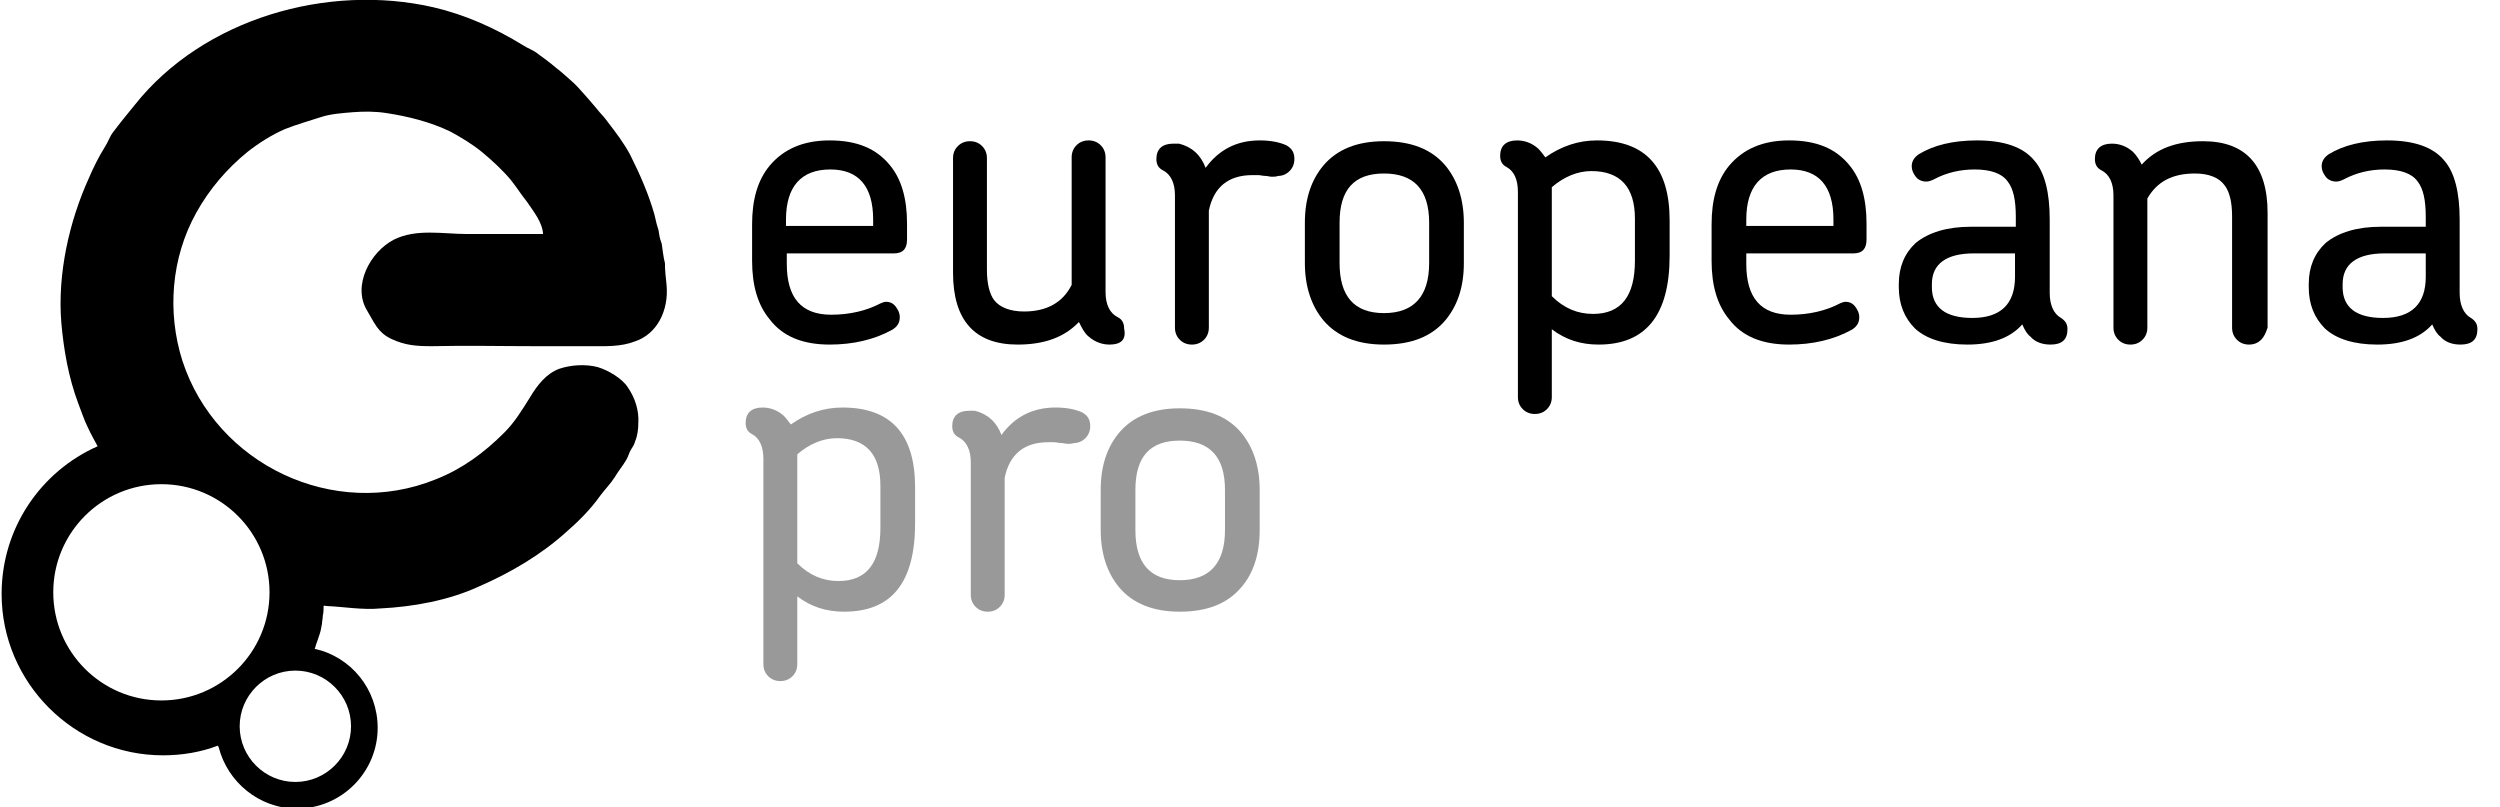
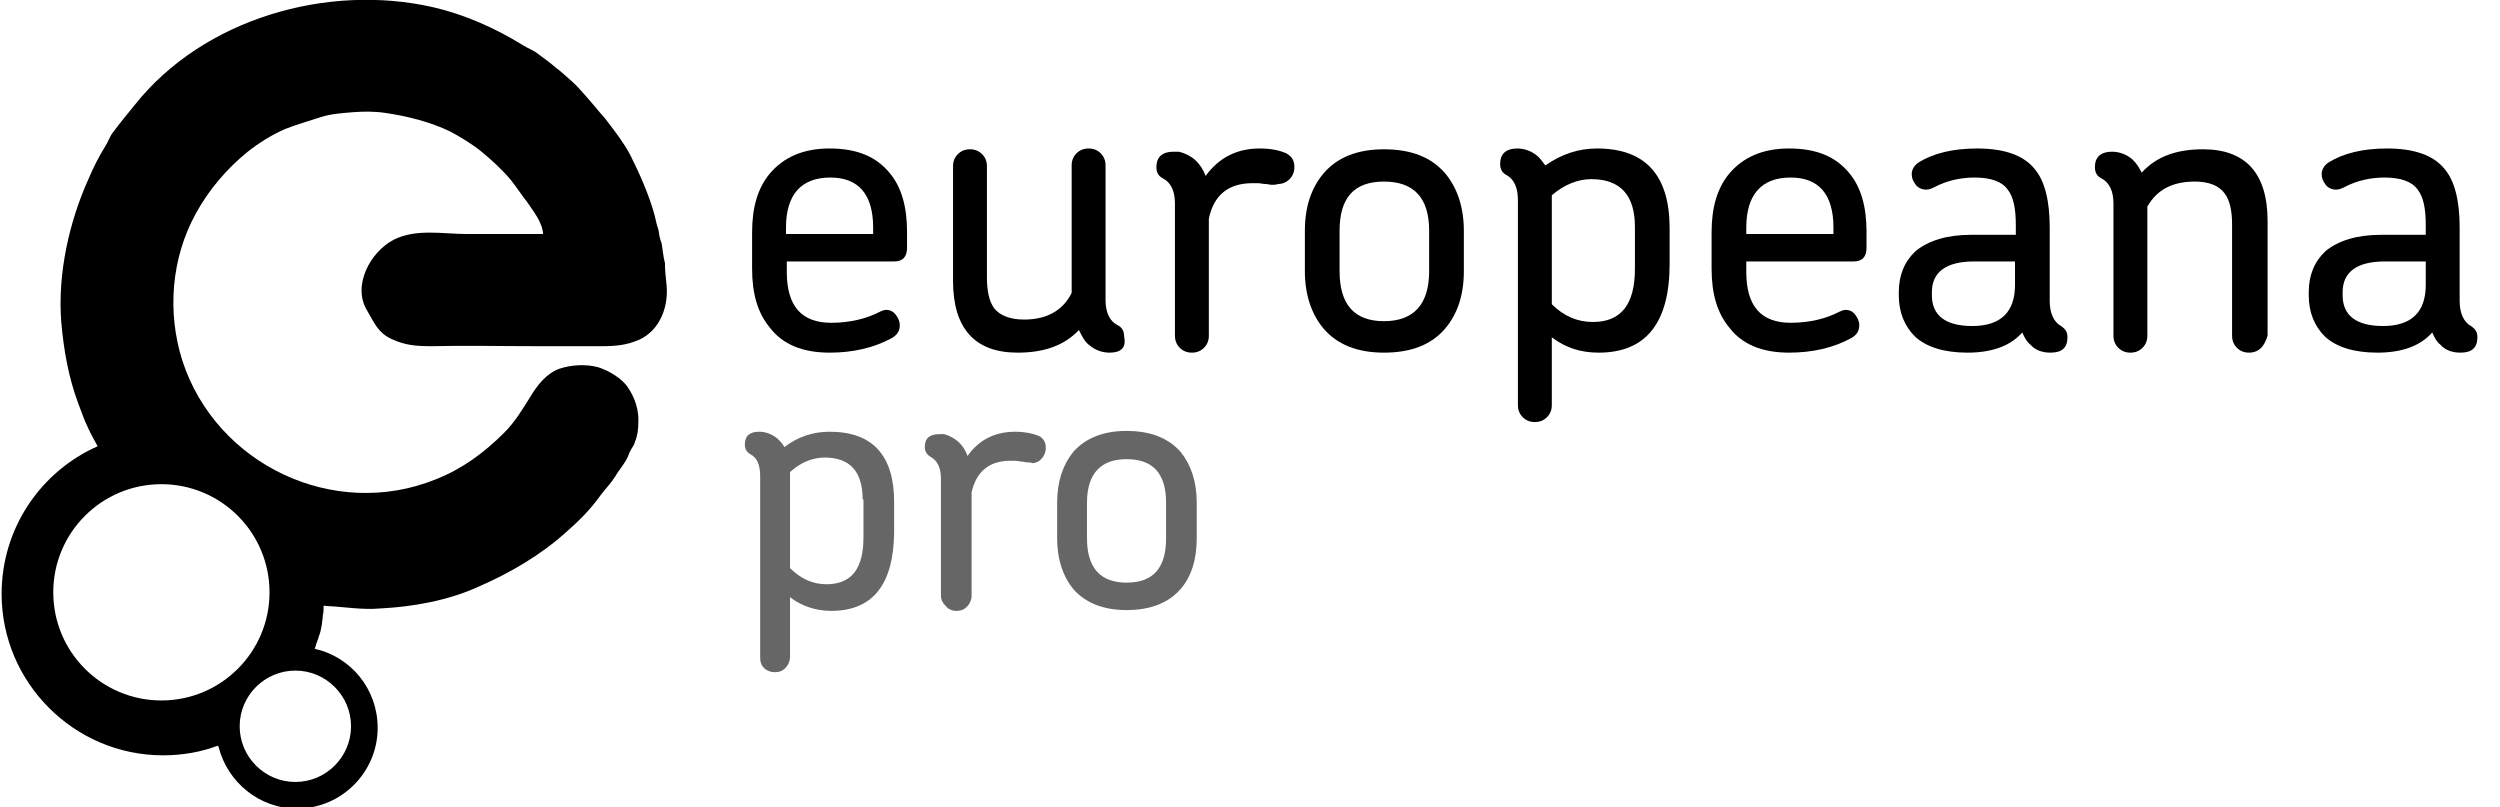
<svg xmlns="http://www.w3.org/2000/svg" version="1.1" baseProfile="tiny" id="Layer_1" x="0px" y="0px" viewBox="-363 231 309.8 100" xml:space="preserve">
  <path d="M-296,260.1h0.1H-296 M-343,291c7.4,0,13.4,6,13.4,13.4c0,7.4-6,13.4-13.4,13.4c-7.4,0-13.4-6-13.4-13.4  C-356.4,297-350.4,291-343,291 M-333.3,321c0-3.8,3.1-6.9,6.9-6.9c3.8,0,6.9,3.1,6.9,6.9c0,3.8-3.1,6.9-6.9,6.9  C-330.2,327.9-333.3,324.8-333.3,321 M-280.4,266.3c-0.1-0.9-0.2-1.8-0.2-2.7c-0.2-0.7-0.3-1.8-0.4-2.4c-0.3-0.8-0.3-1.1-0.4-1.7  c-0.2-0.6-0.2-0.6-0.5-1.9c-0.7-2.5-1.8-5-3-7.4c-0.8-1.5-1.8-2.8-2.8-4.1c-0.2-0.3-0.8-1-1-1.2c-0.4-0.5-2.6-3.1-3.3-3.7  c-0.7-0.6-1.3-1.2-2.1-1.8c-0.7-0.6-1.5-1.2-2.2-1.7c-0.6-0.5-1.3-0.7-1.9-1.1c-3.4-2.1-7.2-3.8-11.1-4.7c-13.1-3-28.5,1.4-37,12.1  c-0.9,1.1-1.8,2.2-2.7,3.4c-0.4,0.5-0.6,1.2-1,1.8c-0.8,1.3-1.4,2.5-2,3.9c-2.4,5.3-3.9,11.8-3.4,17.9c0.3,3.4,0.9,6.8,2.1,10  c0.4,1,0.7,2,1.2,3c0.3,0.7,1.1,2.1,1.2,2.3c-7,3.1-11.9,10.1-11.9,18.3c0,11,9,20,20,20c2.4,0,4.7-0.4,6.8-1.2  c0,0.1,0.1,0.1,0.1,0.2c1.1,4.3,5,7.6,9.7,7.6c5.5,0,10-4.5,10-10c0-4.8-3.3-8.8-7.8-9.8c0-0.1,0.1-0.2,0.1-0.3  c0.1-0.4,0.3-0.8,0.4-1.2c0.2-0.5,0.3-1,0.4-1.6c0-0.3,0.1-0.6,0.1-1c0.1-0.4,0.1-0.8,0.1-1.2c0.1-0.1,0.2,0,0.4,0  c2.2,0.1,4.4,0.5,6.6,0.3c4.1-0.2,8.5-1,12.2-2.7c3.9-1.7,7.7-3.9,10.9-6.8c1.5-1.3,3-2.8,4.2-4.5c0.6-0.8,1.3-1.5,1.8-2.3  c0.4-0.7,1-1.4,1.4-2.1c0.3-0.5,0.3-0.8,0.6-1.3c0.2-0.3,0.4-0.6,0.5-1c0.3-0.7,0.4-1.5,0.4-2.3c0.1-1.5-0.4-3.1-1.3-4.4  c-0.7-1.1-2.4-2.1-3.7-2.5c-1.5-0.4-3.3-0.3-4.8,0.2c-1.6,0.6-2.7,2-3.6,3.5c-1,1.6-1.9,3.1-3.2,4.4c-2.5,2.5-5.2,4.5-8.5,5.8  c-12.6,5.1-27.2-1.8-31.4-14.7c-1.9-6-1.4-12.7,1.7-18.3c1.6-2.9,3.8-5.5,6.4-7.6c1.4-1.1,3-2.1,4.6-2.8c1.5-0.6,3-1,4.5-1.5  c1.2-0.4,2.8-0.5,4-0.6c1.3-0.1,2.7-0.1,4,0.1c2.7,0.4,5.5,1.1,8,2.3c1.3,0.7,2.8,1.6,4,2.6c1.2,1,2.5,2.2,3.5,3.4  c0.8,1,1.2,1.7,2,2.7c0.8,1.2,1.9,2.5,2,4c-3.1,0-6.3,0-9.4,0c-3,0-6.3-0.7-9.1,0.7c-2.9,1.5-5.2,5.7-3.3,8.8c0.9,1.5,1.3,2.7,3,3.5  c1.7,0.8,3.1,0.9,5,0.9c4.3-0.1,8.6,0,12.9,0h6.7c1.9,0,3.8,0.1,5.6-0.6C-281.6,272.4-280.1,269.5-280.4,266.3" />
  <g>
-     <path d="M-250.6,260.7c0,1.1-0.5,1.7-1.6,1.7h-13.3v1.3c0,4.2,1.8,6.3,5.5,6.3c2.3,0,4.4-0.5,6.1-1.4c0.2-0.1,0.5-0.2,0.7-0.2   c0.5,0,0.9,0.2,1.2,0.6c0.3,0.4,0.5,0.8,0.5,1.3c0,0.7-0.3,1.2-1,1.6c-2.2,1.2-4.8,1.8-7.7,1.8c-3.3,0-5.8-1-7.4-3.1   c-1.5-1.8-2.2-4.2-2.2-7.3v-4.5c0-3.1,0.7-5.5,2.2-7.3c1.7-2,4.1-3.1,7.4-3.1c3.4,0,5.8,1,7.5,3.1c1.4,1.7,2.1,4.1,2.1,7.2V260.7z    M-254.8,258.2c0-4.1-1.8-6.2-5.3-6.2c-3.6,0-5.5,2.1-5.5,6.2v0.8h10.8V258.2z" />
-     <path d="M-225.5,273.7c-0.9,0-1.8-0.3-2.6-1c-0.5-0.4-0.8-1-1.2-1.8c-1.8,1.9-4.3,2.8-7.6,2.8c-5.3,0-8-3-8-8.9v-14.2   c0-0.6,0.2-1.1,0.6-1.5c0.4-0.4,0.9-0.6,1.5-0.6c0.6,0,1.1,0.2,1.5,0.6c0.4,0.4,0.6,0.9,0.6,1.5v13.8c0,1.7,0.3,3,0.9,3.8   c0.7,0.9,2,1.4,3.7,1.4c2.8,0,4.8-1.1,5.9-3.3v-15.8c0-0.6,0.2-1.1,0.6-1.5c0.4-0.4,0.9-0.6,1.5-0.6s1.1,0.2,1.5,0.6   c0.4,0.4,0.6,0.9,0.6,1.5v16.7c0,1.5,0.5,2.6,1.5,3.1c0.6,0.3,0.8,0.8,0.8,1.4C-223.4,273.1-224.1,273.7-225.5,273.7z" />
-     <path d="M-205.4,252.9c-0.3,0-0.5-0.1-0.8-0.1s-0.6-0.1-0.9-0.1c-0.3,0-0.5,0-0.7,0c-3,0-4.8,1.5-5.4,4.4v14.5   c0,0.6-0.2,1.1-0.6,1.5c-0.4,0.4-0.9,0.6-1.5,0.6c-0.6,0-1.1-0.2-1.5-0.6c-0.4-0.4-0.6-0.9-0.6-1.5v-16.4c0-1.5-0.5-2.6-1.5-3.1   c-0.6-0.3-0.8-0.8-0.8-1.4c0-1.2,0.7-1.9,2.1-1.9c0.4,0,0.6,0,0.7,0c1.6,0.4,2.7,1.4,3.3,3c1.6-2.2,3.8-3.4,6.7-3.4   c1.3,0,2.4,0.2,3.3,0.6c0.7,0.4,1,0.9,1,1.7c0,0.6-0.2,1.1-0.6,1.5c-0.4,0.4-0.9,0.6-1.4,0.6C-204.9,252.9-205.1,252.9-205.4,252.9   z" />
-     <path d="M-183.9,270.7c-1.7,2-4.2,3-7.6,3c-3.3,0-5.8-1-7.5-3c-1.5-1.8-2.3-4.2-2.3-7.1v-5c0-3,0.8-5.3,2.3-7.1c1.7-2,4.2-3,7.5-3   c3.4,0,5.9,1,7.6,3c1.5,1.8,2.3,4.2,2.3,7.1v5C-181.6,266.6-182.4,268.9-183.9,270.7z M-185.9,258.6c0-4.1-1.9-6.1-5.6-6.1   c-3.7,0-5.5,2-5.5,6.1v5c0,4.1,1.8,6.2,5.5,6.2c3.7,0,5.6-2.1,5.6-6.2V258.6z" />
-     <path d="M-164.9,273.7c-2.2,0-4.1-0.6-5.8-1.9v8.4c0,0.6-0.2,1.1-0.6,1.5c-0.4,0.4-0.9,0.6-1.5,0.6c-0.6,0-1.1-0.2-1.5-0.6   c-0.4-0.4-0.6-0.9-0.6-1.5v-25.4c0-1.6-0.5-2.6-1.4-3.1c-0.6-0.3-0.8-0.8-0.8-1.4c0-1.2,0.7-1.9,2.1-1.9c0.9,0,1.8,0.3,2.6,1   c0.3,0.3,0.6,0.7,0.9,1.1c2-1.4,4.1-2.1,6.4-2.1c6,0,9,3.3,9,9.9v4.4C-156.1,270.1-159.1,273.7-164.9,273.7z M-160.4,258.1   c0-3.9-1.8-5.9-5.4-5.9c-1.7,0-3.4,0.7-4.9,2v13.5c1.5,1.5,3.2,2.2,5.1,2.2c3.5,0,5.2-2.2,5.2-6.6V258.1z" />
-     <path d="M-131.7,260.7c0,1.1-0.5,1.7-1.6,1.7h-13.3v1.3c0,4.2,1.8,6.3,5.5,6.3c2.3,0,4.4-0.5,6.1-1.4c0.2-0.1,0.5-0.2,0.7-0.2   c0.5,0,0.9,0.2,1.2,0.6c0.3,0.4,0.5,0.8,0.5,1.3c0,0.7-0.3,1.2-1,1.6c-2.2,1.2-4.8,1.8-7.7,1.8c-3.3,0-5.8-1-7.4-3.1   c-1.5-1.8-2.2-4.2-2.2-7.3v-4.5c0-3.1,0.7-5.5,2.2-7.3c1.7-2,4.1-3.1,7.4-3.1c3.4,0,5.8,1,7.5,3.1c1.4,1.7,2.1,4.1,2.1,7.2V260.7z    M-135.8,258.2c0-4.1-1.8-6.2-5.3-6.2c-3.6,0-5.5,2.1-5.5,6.2v0.8h10.8V258.2z" />
-     <path d="M-108.9,273.7c-1,0-1.9-0.3-2.5-1c-0.4-0.3-0.7-0.8-1-1.5c-1.5,1.7-3.8,2.5-6.8,2.5c-2.9,0-5.1-0.7-6.5-2   c-1.3-1.3-2-3-2-5.1v-0.4c0-2.1,0.7-3.8,2.1-5.1c1.6-1.3,3.9-2,6.8-2h5.6v-1.2c0-2.1-0.3-3.5-1-4.4c-0.7-1-2.1-1.5-4.1-1.5   c-1.8,0-3.5,0.4-5,1.2c-0.4,0.2-0.7,0.3-1,0.3c-0.5,0-1-0.2-1.3-0.6c-0.3-0.4-0.5-0.8-0.5-1.3c0-0.6,0.3-1.1,0.9-1.5   c1.8-1.1,4.2-1.7,7.2-1.7c3.3,0,5.7,0.8,7.1,2.5c1.3,1.5,1.9,4,1.9,7.3v9.1c0,1.5,0.5,2.6,1.4,3.1c0.6,0.4,0.8,0.8,0.8,1.4   C-106.8,273.1-107.5,273.7-108.9,273.7z M-113.3,262.4h-5.1c-3.4,0-5.2,1.3-5.2,3.8v0.4c0,2.5,1.7,3.8,5,3.8c3.5,0,5.3-1.7,5.3-5.1   V262.4z" />
-     <path d="M-82.8,273.1c-0.4,0.4-0.9,0.6-1.5,0.6c-0.6,0-1.1-0.2-1.5-0.6c-0.4-0.4-0.6-0.9-0.6-1.5v-13.8c0-1.7-0.3-3-0.9-3.8   c-0.7-1-2-1.5-3.7-1.5c-2.8,0-4.7,1-5.9,3.1v16c0,0.6-0.2,1.1-0.6,1.5c-0.4,0.4-0.9,0.6-1.5,0.6c-0.6,0-1.1-0.2-1.5-0.6   c-0.4-0.4-0.6-0.9-0.6-1.5v-16.4c0-1.5-0.5-2.6-1.5-3.1c-0.6-0.3-0.8-0.8-0.8-1.4c0-1.2,0.7-1.9,2.1-1.9c0.9,0,1.8,0.3,2.6,1   c0.5,0.5,0.8,1,1.1,1.6c1.8-2,4.3-2.9,7.6-2.9c5.3,0,8,3,8,8.9v14.2C-82.2,272.2-82.4,272.7-82.8,273.1z" />
-     <path d="M-58.1,273.7c-1,0-1.9-0.3-2.5-1c-0.4-0.3-0.7-0.8-1-1.5c-1.5,1.7-3.8,2.5-6.8,2.5c-2.9,0-5.1-0.7-6.5-2   c-1.3-1.3-2-3-2-5.1v-0.4c0-2.1,0.7-3.8,2.1-5.1c1.6-1.3,3.9-2,6.8-2h5.6v-1.2c0-2.1-0.3-3.5-1-4.4c-0.7-1-2.1-1.5-4.1-1.5   c-1.8,0-3.5,0.4-5,1.2c-0.4,0.2-0.7,0.3-1,0.3c-0.5,0-1-0.2-1.3-0.6c-0.3-0.4-0.5-0.8-0.5-1.3c0-0.6,0.3-1.1,0.9-1.5   c1.8-1.1,4.2-1.7,7.2-1.7c3.3,0,5.7,0.8,7.1,2.5c1.3,1.5,1.9,4,1.9,7.3v9.1c0,1.5,0.5,2.6,1.4,3.1c0.6,0.4,0.8,0.8,0.8,1.4   C-56,273.1-56.7,273.7-58.1,273.7z M-62.4,262.4h-5.1c-3.4,0-5.2,1.3-5.2,3.8v0.4c0,2.5,1.7,3.8,5,3.8c3.5,0,5.3-1.7,5.3-5.1V262.4   z" />
-     <path fill="#999999" d="M-258.4,306.8c-2.2,0-4.1-0.6-5.8-1.9v8.4c0,0.6-0.2,1.1-0.6,1.5c-0.4,0.4-0.9,0.6-1.5,0.6   s-1.1-0.2-1.5-0.6c-0.4-0.4-0.6-0.9-0.6-1.5v-25.4c0-1.6-0.5-2.6-1.4-3.1c-0.6-0.3-0.8-0.8-0.8-1.4c0-1.2,0.7-1.9,2.1-1.9   c0.9,0,1.8,0.3,2.6,1c0.3,0.3,0.6,0.7,0.9,1.1c2-1.4,4.1-2.1,6.4-2.1c6,0,9,3.3,9,9.9v4.4C-249.6,303.2-252.5,306.8-258.4,306.8z    M-253.9,291.2c0-3.9-1.8-5.9-5.4-5.9c-1.7,0-3.4,0.7-4.9,2v13.5c1.5,1.5,3.2,2.2,5.1,2.2c3.5,0,5.2-2.2,5.2-6.6V291.2z" />
-     <path fill="#999999" d="M-230.7,286c-0.3,0-0.5-0.1-0.8-0.1s-0.6-0.1-0.9-0.1c-0.3,0-0.5,0-0.7,0c-3,0-4.8,1.5-5.4,4.4v14.5   c0,0.6-0.2,1.1-0.6,1.5s-0.9,0.6-1.5,0.6c-0.6,0-1.1-0.2-1.5-0.6c-0.4-0.4-0.6-0.9-0.6-1.5v-16.4c0-1.5-0.5-2.6-1.5-3.1   c-0.6-0.3-0.8-0.8-0.8-1.4c0-1.2,0.7-1.9,2.1-1.9c0.4,0,0.6,0,0.7,0c1.6,0.4,2.7,1.4,3.3,3c1.6-2.2,3.8-3.4,6.7-3.4   c1.3,0,2.4,0.2,3.3,0.6c0.7,0.4,1,0.9,1,1.7c0,0.6-0.2,1.1-0.6,1.5c-0.4,0.4-0.9,0.6-1.4,0.6C-230.2,286-230.4,286-230.7,286z" />
-     <path fill="#999999" d="M-209.2,303.8c-1.7,2-4.2,3-7.6,3c-3.3,0-5.8-1-7.5-3c-1.5-1.8-2.3-4.2-2.3-7.1v-5c0-3,0.8-5.3,2.3-7.1   c1.7-2,4.2-3,7.5-3c3.4,0,5.9,1,7.6,3c1.5,1.8,2.3,4.2,2.3,7.1v5C-206.9,299.7-207.7,302.1-209.2,303.8z M-211.2,291.7   c0-4.1-1.9-6.1-5.6-6.1c-3.7,0-5.5,2-5.5,6.1v5c0,4.1,1.8,6.2,5.5,6.2c3.7,0,5.6-2.1,5.6-6.2V291.7z" />
+     <path d="M-250.6,261.7c0,1.1-0.5,1.7-1.6,1.7h-13.3v1.3c0,4.2,1.8,6.3,5.5,6.3c2.3,0,4.4-0.5,6.1-1.4c0.2-0.1,0.5-0.2,0.7-0.2   c0.5,0,0.9,0.2,1.2,0.6c0.3,0.4,0.5,0.8,0.5,1.3c0,0.7-0.3,1.2-1,1.6c-2.2,1.2-4.8,1.8-7.7,1.8c-3.3,0-5.8-1-7.4-3.1   c-1.5-1.8-2.2-4.2-2.2-7.3v-4.5c0-3.1,0.7-5.5,2.2-7.3c1.7-2,4.1-3.1,7.4-3.1c3.4,0,5.8,1,7.5,3.1c1.4,1.7,2.1,4.1,2.1,7.2V261.7z    M-254.8,259.2c0-4.1-1.8-6.2-5.3-6.2c-3.6,0-5.5,2.1-5.5,6.2v0.8h10.8V259.2z" />
+     <path d="M-225.5,274.7c-0.9,0-1.8-0.3-2.6-1c-0.5-0.4-0.8-1-1.2-1.8c-1.8,1.9-4.3,2.8-7.6,2.8c-5.3,0-8-3-8-8.9v-14.2   c0-0.6,0.2-1.1,0.6-1.5c0.4-0.4,0.9-0.6,1.5-0.6c0.6,0,1.1,0.2,1.5,0.6c0.4,0.4,0.6,0.9,0.6,1.5v13.8c0,1.7,0.3,3,0.9,3.8   c0.7,0.9,2,1.4,3.7,1.4c2.8,0,4.8-1.1,5.9-3.3v-15.8c0-0.6,0.2-1.1,0.6-1.5c0.4-0.4,0.9-0.6,1.5-0.6s1.1,0.2,1.5,0.6   c0.4,0.4,0.6,0.9,0.6,1.5v16.7c0,1.5,0.5,2.6,1.5,3.1c0.6,0.3,0.8,0.8,0.8,1.4C-223.4,274.1-224.1,274.7-225.5,274.7z" />
+     <path d="M-205.4,253.9c-0.3,0-0.5-0.1-0.8-0.1s-0.6-0.1-0.9-0.1c-0.3,0-0.5,0-0.7,0c-3,0-4.8,1.5-5.4,4.4v14.5   c0,0.6-0.2,1.1-0.6,1.5c-0.4,0.4-0.9,0.6-1.5,0.6c-0.6,0-1.1-0.2-1.5-0.6c-0.4-0.4-0.6-0.9-0.6-1.5v-16.4c0-1.5-0.5-2.6-1.5-3.1   c-0.6-0.3-0.8-0.8-0.8-1.4c0-1.2,0.7-1.9,2.1-1.9c0.4,0,0.6,0,0.7,0c1.6,0.4,2.7,1.4,3.3,3c1.6-2.2,3.8-3.4,6.7-3.4   c1.3,0,2.4,0.2,3.3,0.6c0.7,0.4,1,0.9,1,1.7c0,0.6-0.2,1.1-0.6,1.5c-0.4,0.4-0.9,0.6-1.4,0.6C-204.9,253.9-205.1,253.9-205.4,253.9   z" />
+     <path d="M-183.9,271.7c-1.7,2-4.2,3-7.6,3c-3.3,0-5.8-1-7.5-3c-1.5-1.8-2.3-4.2-2.3-7.1v-5c0-3,0.8-5.3,2.3-7.1c1.7-2,4.2-3,7.5-3   c3.4,0,5.9,1,7.6,3c1.5,1.8,2.3,4.2,2.3,7.1v5C-181.6,267.6-182.4,269.9-183.9,271.7z M-185.9,259.6c0-4.1-1.9-6.1-5.6-6.1   c-3.7,0-5.5,2-5.5,6.1v5c0,4.1,1.8,6.2,5.5,6.2c3.7,0,5.6-2.1,5.6-6.2V259.6z" />
+     <path d="M-164.9,274.7c-2.2,0-4.1-0.6-5.8-1.9v8.4c0,0.6-0.2,1.1-0.6,1.5c-0.4,0.4-0.9,0.6-1.5,0.6c-0.6,0-1.1-0.2-1.5-0.6   c-0.4-0.4-0.6-0.9-0.6-1.5v-25.4c0-1.6-0.5-2.6-1.4-3.1c-0.6-0.3-0.8-0.8-0.8-1.4c0-1.2,0.7-1.9,2.1-1.9c0.9,0,1.8,0.3,2.6,1   c0.3,0.3,0.6,0.7,0.9,1.1c2-1.4,4.1-2.1,6.4-2.1c6,0,9,3.3,9,9.9v4.4C-156.1,271.1-159.1,274.7-164.9,274.7z M-160.4,259.1   c0-3.9-1.8-5.9-5.4-5.9c-1.7,0-3.4,0.7-4.9,2v13.5c1.5,1.5,3.2,2.2,5.1,2.2c3.5,0,5.2-2.2,5.2-6.6V259.1z" />
+     <path d="M-131.7,261.7c0,1.1-0.5,1.7-1.6,1.7h-13.3v1.3c0,4.2,1.8,6.3,5.5,6.3c2.3,0,4.4-0.5,6.1-1.4c0.2-0.1,0.5-0.2,0.7-0.2   c0.5,0,0.9,0.2,1.2,0.6c0.3,0.4,0.5,0.8,0.5,1.3c0,0.7-0.3,1.2-1,1.6c-2.2,1.2-4.8,1.8-7.7,1.8c-3.3,0-5.8-1-7.4-3.1   c-1.5-1.8-2.2-4.2-2.2-7.3v-4.5c0-3.1,0.7-5.5,2.2-7.3c1.7-2,4.1-3.1,7.4-3.1c3.4,0,5.8,1,7.5,3.1c1.4,1.7,2.1,4.1,2.1,7.2V261.7z    M-135.8,259.2c0-4.1-1.8-6.2-5.3-6.2c-3.6,0-5.5,2.1-5.5,6.2v0.8h10.8V259.2z" />
+     <path d="M-108.9,274.7c-1,0-1.9-0.3-2.5-1c-0.4-0.3-0.7-0.8-1-1.5c-1.5,1.7-3.8,2.5-6.8,2.5c-2.9,0-5.1-0.7-6.5-2   c-1.3-1.3-2-3-2-5.1v-0.4c0-2.1,0.7-3.8,2.1-5.1c1.6-1.3,3.9-2,6.8-2h5.6v-1.2c0-2.1-0.3-3.5-1-4.4c-0.7-1-2.1-1.5-4.1-1.5   c-1.8,0-3.5,0.4-5,1.2c-0.4,0.2-0.7,0.3-1,0.3c-0.5,0-1-0.2-1.3-0.6c-0.3-0.4-0.5-0.8-0.5-1.3c0-0.6,0.3-1.1,0.9-1.5   c1.8-1.1,4.2-1.7,7.2-1.7c3.3,0,5.7,0.8,7.1,2.5c1.3,1.5,1.9,4,1.9,7.3v9.1c0,1.5,0.5,2.6,1.4,3.1c0.6,0.4,0.8,0.8,0.8,1.4   C-106.8,274.1-107.5,274.7-108.9,274.7z M-113.3,263.4h-5.1c-3.4,0-5.2,1.3-5.2,3.8v0.4c0,2.5,1.7,3.8,5,3.8c3.5,0,5.3-1.7,5.3-5.1   V263.4z" />
+     <path d="M-82.8,274.1c-0.4,0.4-0.9,0.6-1.5,0.6c-0.6,0-1.1-0.2-1.5-0.6c-0.4-0.4-0.6-0.9-0.6-1.5v-13.8c0-1.7-0.3-3-0.9-3.8   c-0.7-1-2-1.5-3.7-1.5c-2.8,0-4.7,1-5.9,3.1v16c0,0.6-0.2,1.1-0.6,1.5c-0.4,0.4-0.9,0.6-1.5,0.6c-0.6,0-1.1-0.2-1.5-0.6   c-0.4-0.4-0.6-0.9-0.6-1.5v-16.4c0-1.5-0.5-2.6-1.5-3.1c-0.6-0.3-0.8-0.8-0.8-1.4c0-1.2,0.7-1.9,2.1-1.9c0.9,0,1.8,0.3,2.6,1   c0.5,0.5,0.8,1,1.1,1.6c1.8-2,4.3-2.9,7.6-2.9c5.3,0,8,3,8,8.9v14.2C-82.2,273.2-82.4,273.7-82.8,274.1z" />
+     <path d="M-58.1,274.7c-1,0-1.9-0.3-2.5-1c-0.4-0.3-0.7-0.8-1-1.5c-1.5,1.7-3.8,2.5-6.8,2.5c-2.9,0-5.1-0.7-6.5-2   c-1.3-1.3-2-3-2-5.1v-0.4c0-2.1,0.7-3.8,2.1-5.1c1.6-1.3,3.9-2,6.8-2h5.6v-1.2c0-2.1-0.3-3.5-1-4.4c-0.7-1-2.1-1.5-4.1-1.5   c-1.8,0-3.5,0.4-5,1.2c-0.4,0.2-0.7,0.3-1,0.3c-0.5,0-1-0.2-1.3-0.6c-0.3-0.4-0.5-0.8-0.5-1.3c0-0.6,0.3-1.1,0.9-1.5   c1.8-1.1,4.2-1.7,7.2-1.7c3.3,0,5.7,0.8,7.1,2.5c1.3,1.5,1.9,4,1.9,7.3v9.1c0,1.5,0.5,2.6,1.4,3.1c0.6,0.4,0.8,0.8,0.8,1.4   C-56,274.1-56.7,274.7-58.1,274.7z M-62.4,263.4h-5.1c-3.4,0-5.2,1.3-5.2,3.8v0.4c0,2.5,1.7,3.8,5,3.8c3.5,0,5.3-1.7,5.3-5.1V263.4   z" />
+     <path fill="#666666" d="M-260,306.7c-1.9,0-3.7-0.6-5.1-1.7v7.4c0,0.5-0.2,1-0.6,1.4c-0.4,0.4-0.8,0.5-1.3,0.5s-1-0.2-1.3-0.5   c-0.4-0.4-0.5-0.8-0.5-1.4V290c0-1.4-0.4-2.3-1.2-2.7c-0.5-0.3-0.7-0.7-0.7-1.2c0-1.1,0.6-1.6,1.8-1.6c0.8,0,1.6,0.3,2.3,0.9   c0.3,0.3,0.6,0.6,0.8,1c1.7-1.3,3.6-1.9,5.6-1.9c5.3,0,8,2.9,8,8.7v3.9C-252.3,303.5-254.9,306.7-260,306.7z M-256.1,292.9   c0-3.5-1.6-5.2-4.7-5.2c-1.5,0-3,0.6-4.3,1.8v11.9c1.3,1.3,2.8,2,4.5,2c3.1,0,4.6-1.9,4.6-5.8V292.9z" />
+     <path fill="#666666" d="M-235.7,288.3c-0.2,0-0.5-0.1-0.7-0.1s-0.5-0.1-0.8-0.1c-0.2,0-0.5,0-0.6,0c-2.6,0-4.2,1.3-4.8,3.9v12.8   c0,0.5-0.2,1-0.6,1.4c-0.4,0.4-0.8,0.5-1.3,0.5c-0.5,0-1-0.2-1.3-0.6c-0.4-0.4-0.6-0.8-0.6-1.3v-14.5c0-1.3-0.4-2.2-1.3-2.7   c-0.5-0.3-0.7-0.7-0.7-1.2c0-1.1,0.6-1.6,1.8-1.6c0.3,0,0.5,0,0.6,0c1.4,0.4,2.4,1.3,2.9,2.7c1.4-2,3.4-3,5.9-3   c1.2,0,2.1,0.2,2.9,0.5c0.6,0.3,0.9,0.8,0.9,1.5c0,0.5-0.2,1-0.5,1.3c-0.3,0.4-0.8,0.6-1.2,0.6   C-235.2,288.3-235.4,288.3-235.7,288.3z" />
+     <path fill="#666666" d="M-216.7,304c-1.5,1.7-3.7,2.6-6.7,2.6c-2.9,0-5.1-0.9-6.6-2.6c-1.3-1.6-2-3.7-2-6.3v-4.4   c0-2.6,0.7-4.7,2-6.3c1.5-1.7,3.7-2.6,6.6-2.6c3,0,5.2,0.9,6.7,2.6c1.3,1.6,2,3.7,2,6.3v4.4C-214.7,300.4-215.4,302.5-216.7,304z    M-218.5,293.3c0-3.6-1.6-5.4-4.9-5.4c-3.2,0-4.9,1.8-4.9,5.4v4.4c0,3.6,1.6,5.5,4.9,5.5c3.3,0,4.9-1.8,4.9-5.5V293.3z" />
  </g>
</svg>
